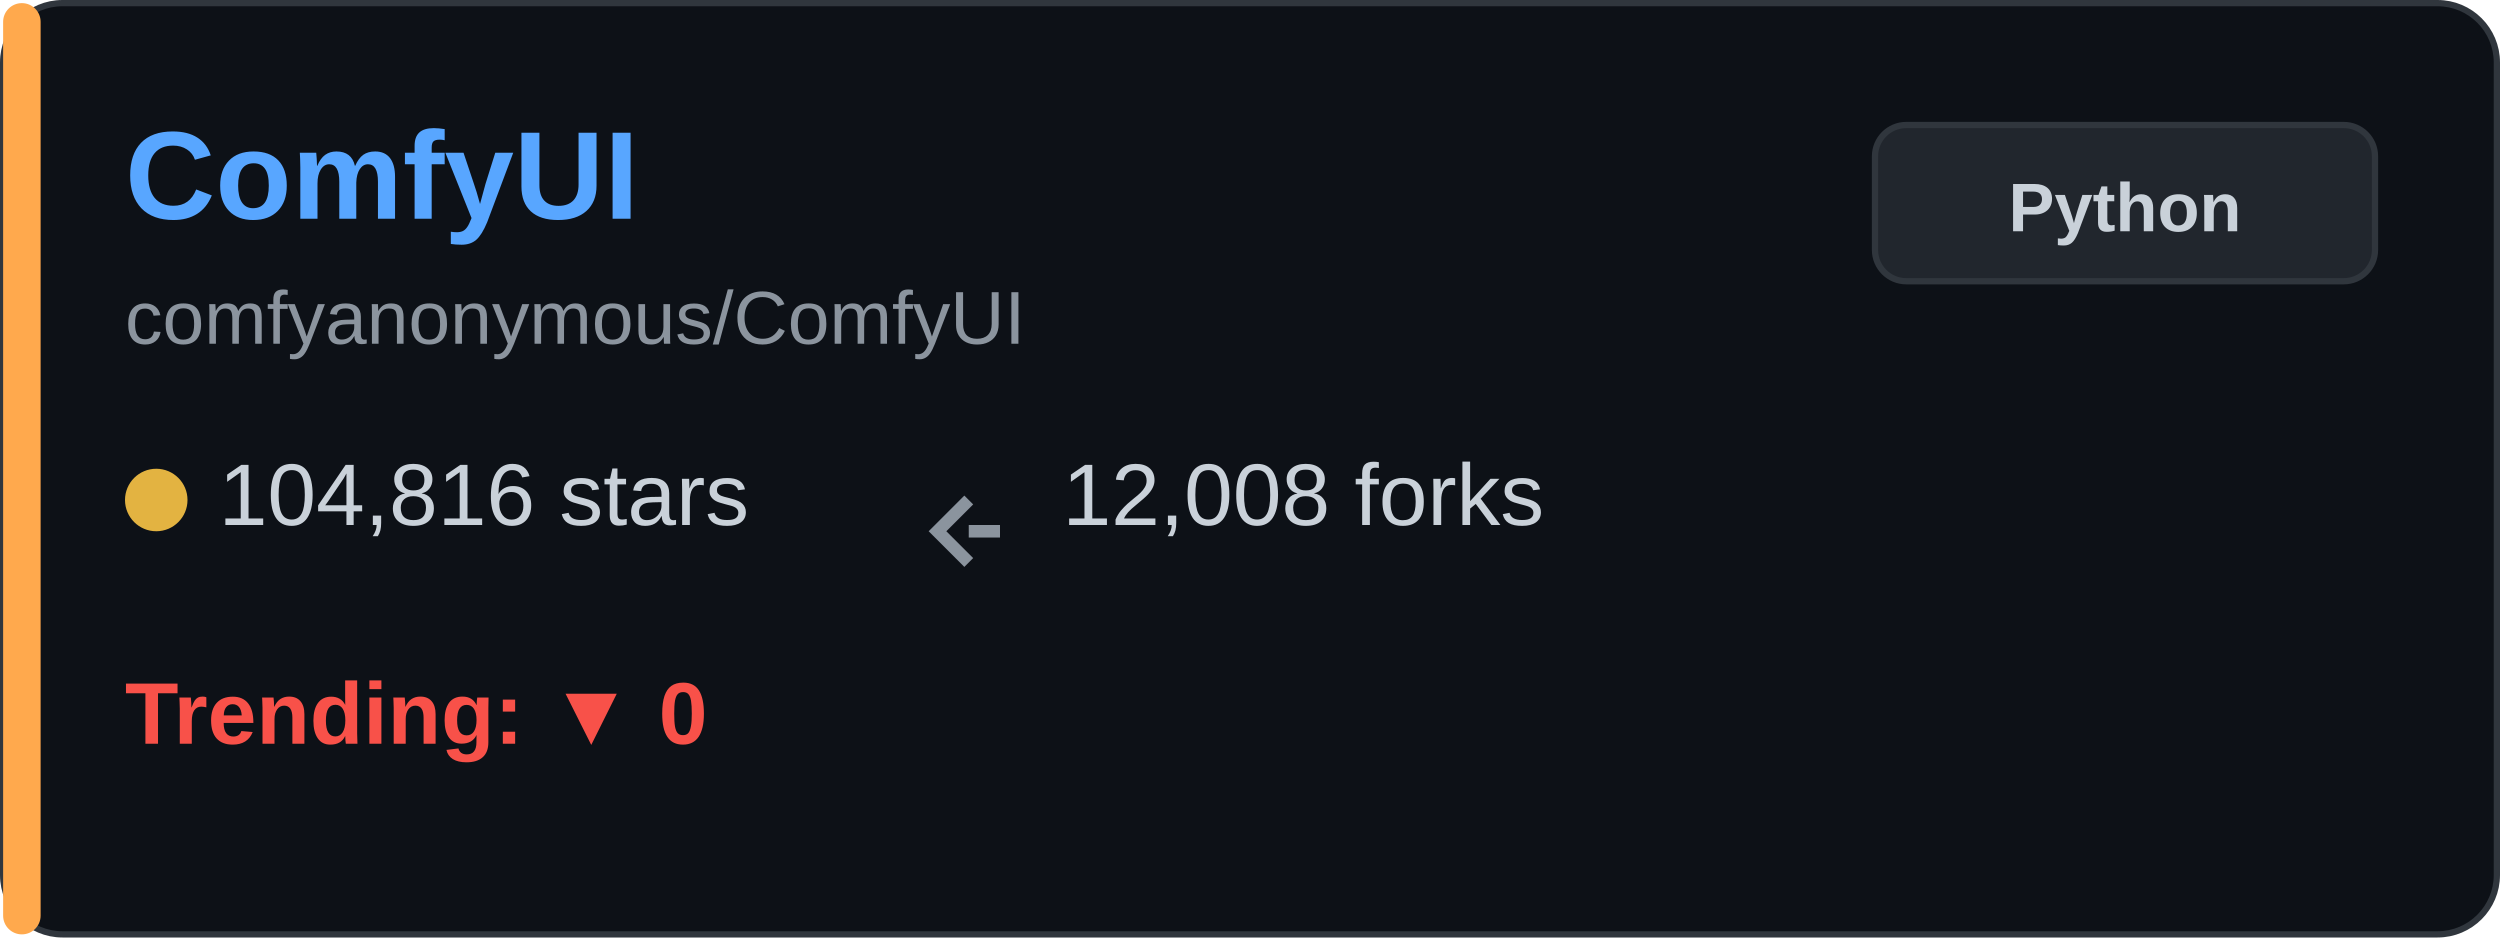
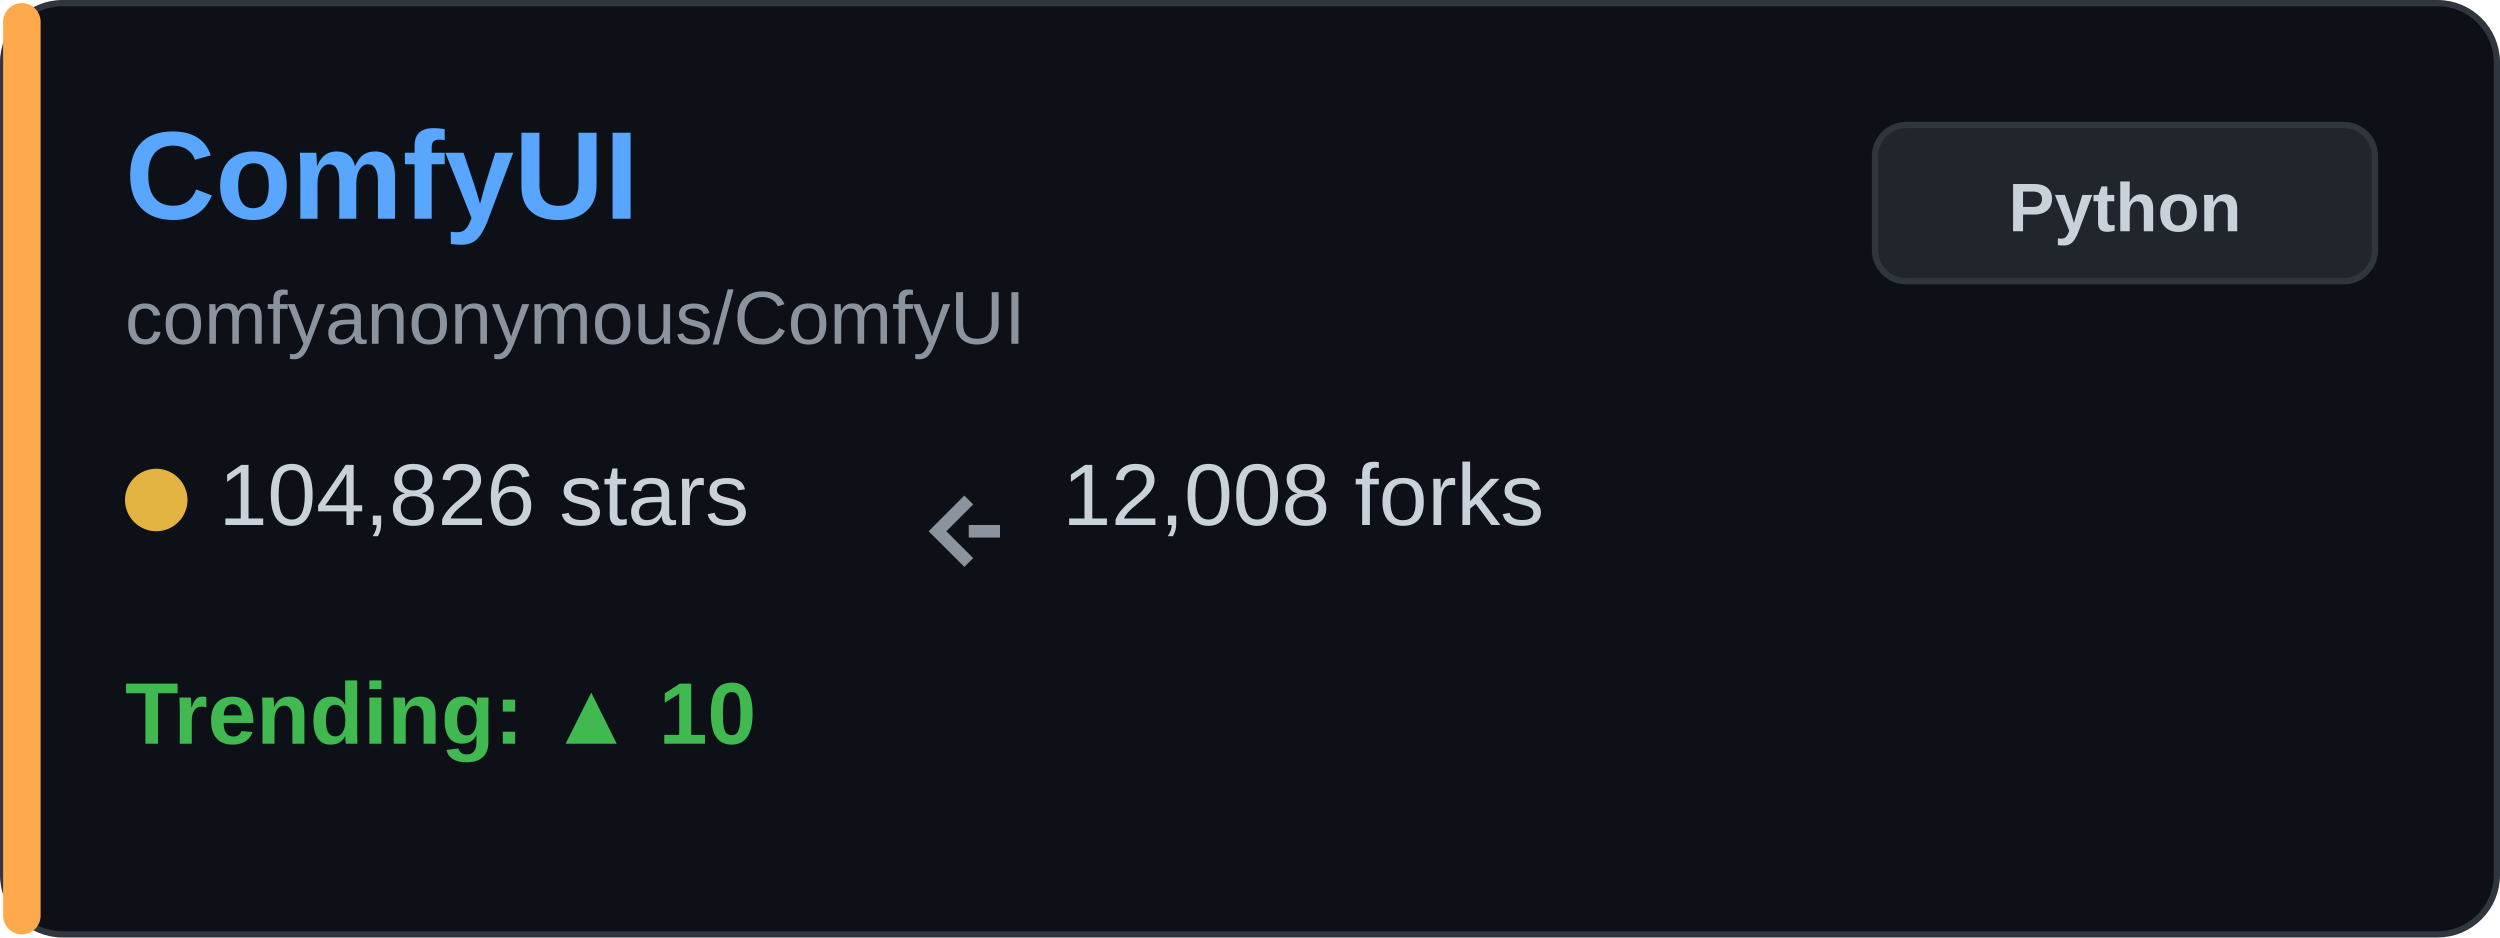
<svg xmlns="http://www.w3.org/2000/svg" width="400" height="150" viewBox="0 0 400 150" fill="none">
  <rect x="0.5" y="0.5" width="399" height="149" rx="9.5" fill="#0d1117" stroke="#30363d" />
  <rect x="0.5" y="0.5" width="6" height="149" rx="3" fill="#ffa94d" />
  <text x="20" y="35" font-family="Arial, sans-serif" font-size="20" font-weight="bold" fill="#58a6ff">ComfyUI</text>
  <text x="20" y="55" font-family="Arial, sans-serif" font-size="12" fill="#8b949e">comfyanonymous/ComfyUI</text>
  <g transform="translate(20, 80)">
    <circle cx="5" cy="0" r="5" fill="#e3b341" />
-     <text x="15" y="4" font-family="Arial, sans-serif" font-size="14" fill="#c9d1d9">104,816 stars</text>
+     <text x="15" y="4" font-family="Arial, sans-serif" font-size="14" fill="#c9d1d9">104,826 stars</text>
  </g>
  <g transform="translate(150, 80)">
    <path d="M5 0 L0 5 L5 10 M5 5 L10 5" stroke="#8b949e" stroke-width="2" fill="none" />
    <text x="20" y="4" font-family="Arial, sans-serif" font-size="14" fill="#c9d1d9">12,008 forks</text>
  </g>
  <g transform="translate(20, 115)">
-     <text x="0" y="4" font-family="Arial, sans-serif" font-size="14" font-weight="bold" fill="#f85149">Trending: ▼ 0</text>
+     <text x="0" y="4" font-family="Arial, sans-serif" font-size="14" font-weight="bold" fill="#3fb950">Trending: ▲ 10</text>
  </g>
  <rect x="300" y="20" width="80" height="25" rx="5" fill="#21262d" stroke="#30363d" />
  <text x="340" y="37" font-family="Arial, sans-serif" font-size="11" font-weight="bold" fill="#c9d1d9" text-anchor="middle">Python</text>
</svg>
